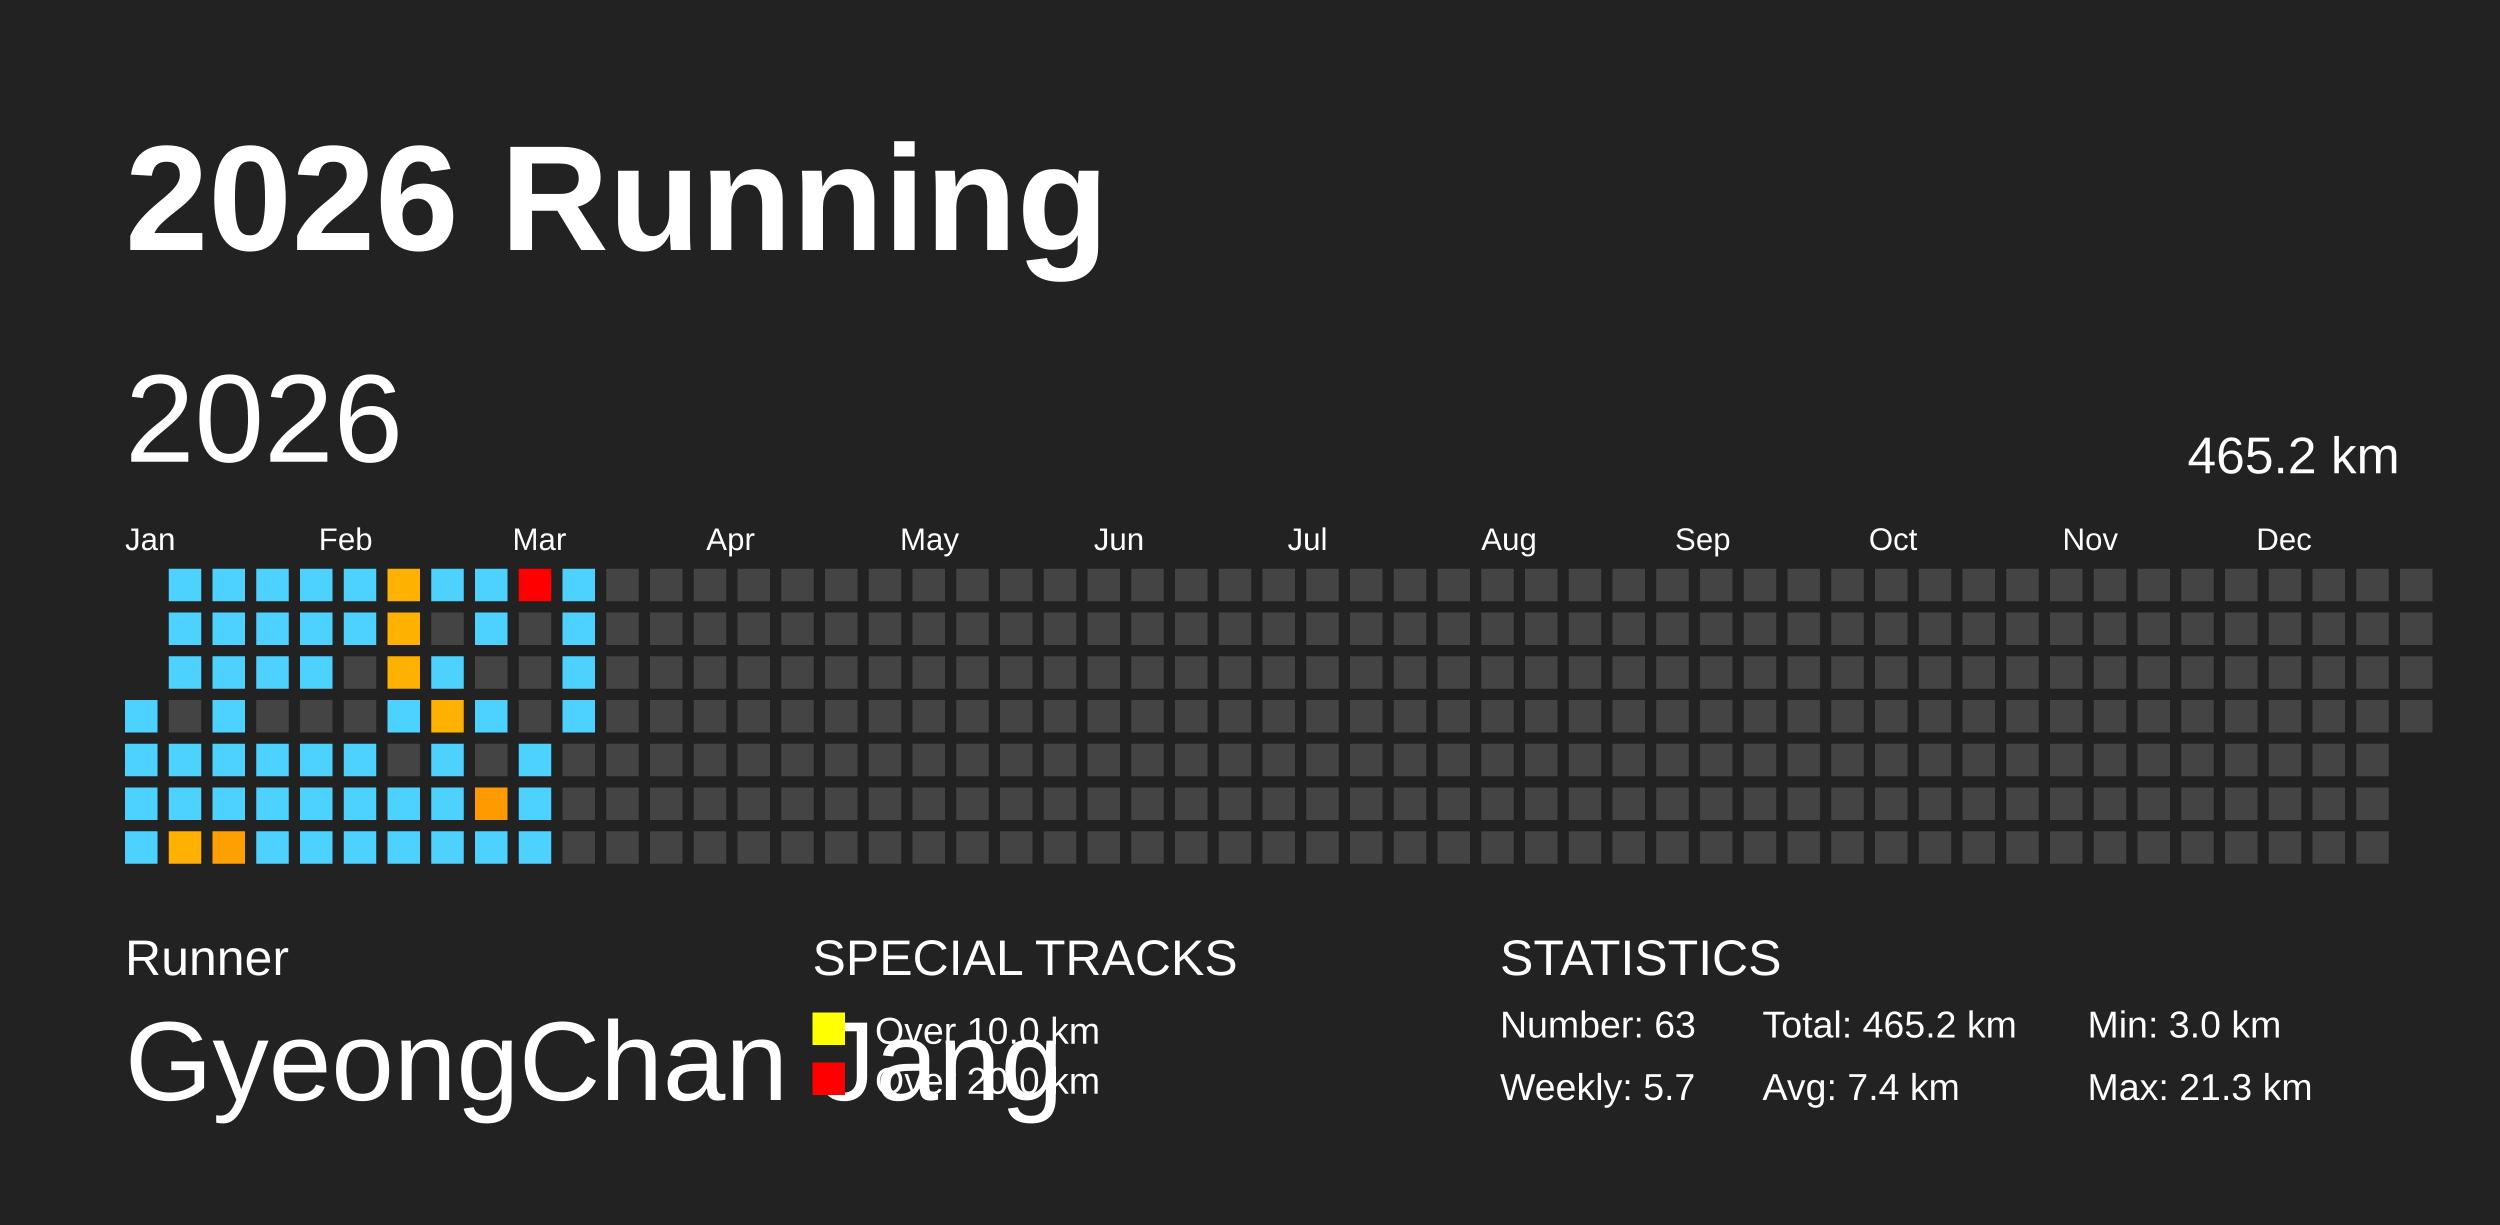
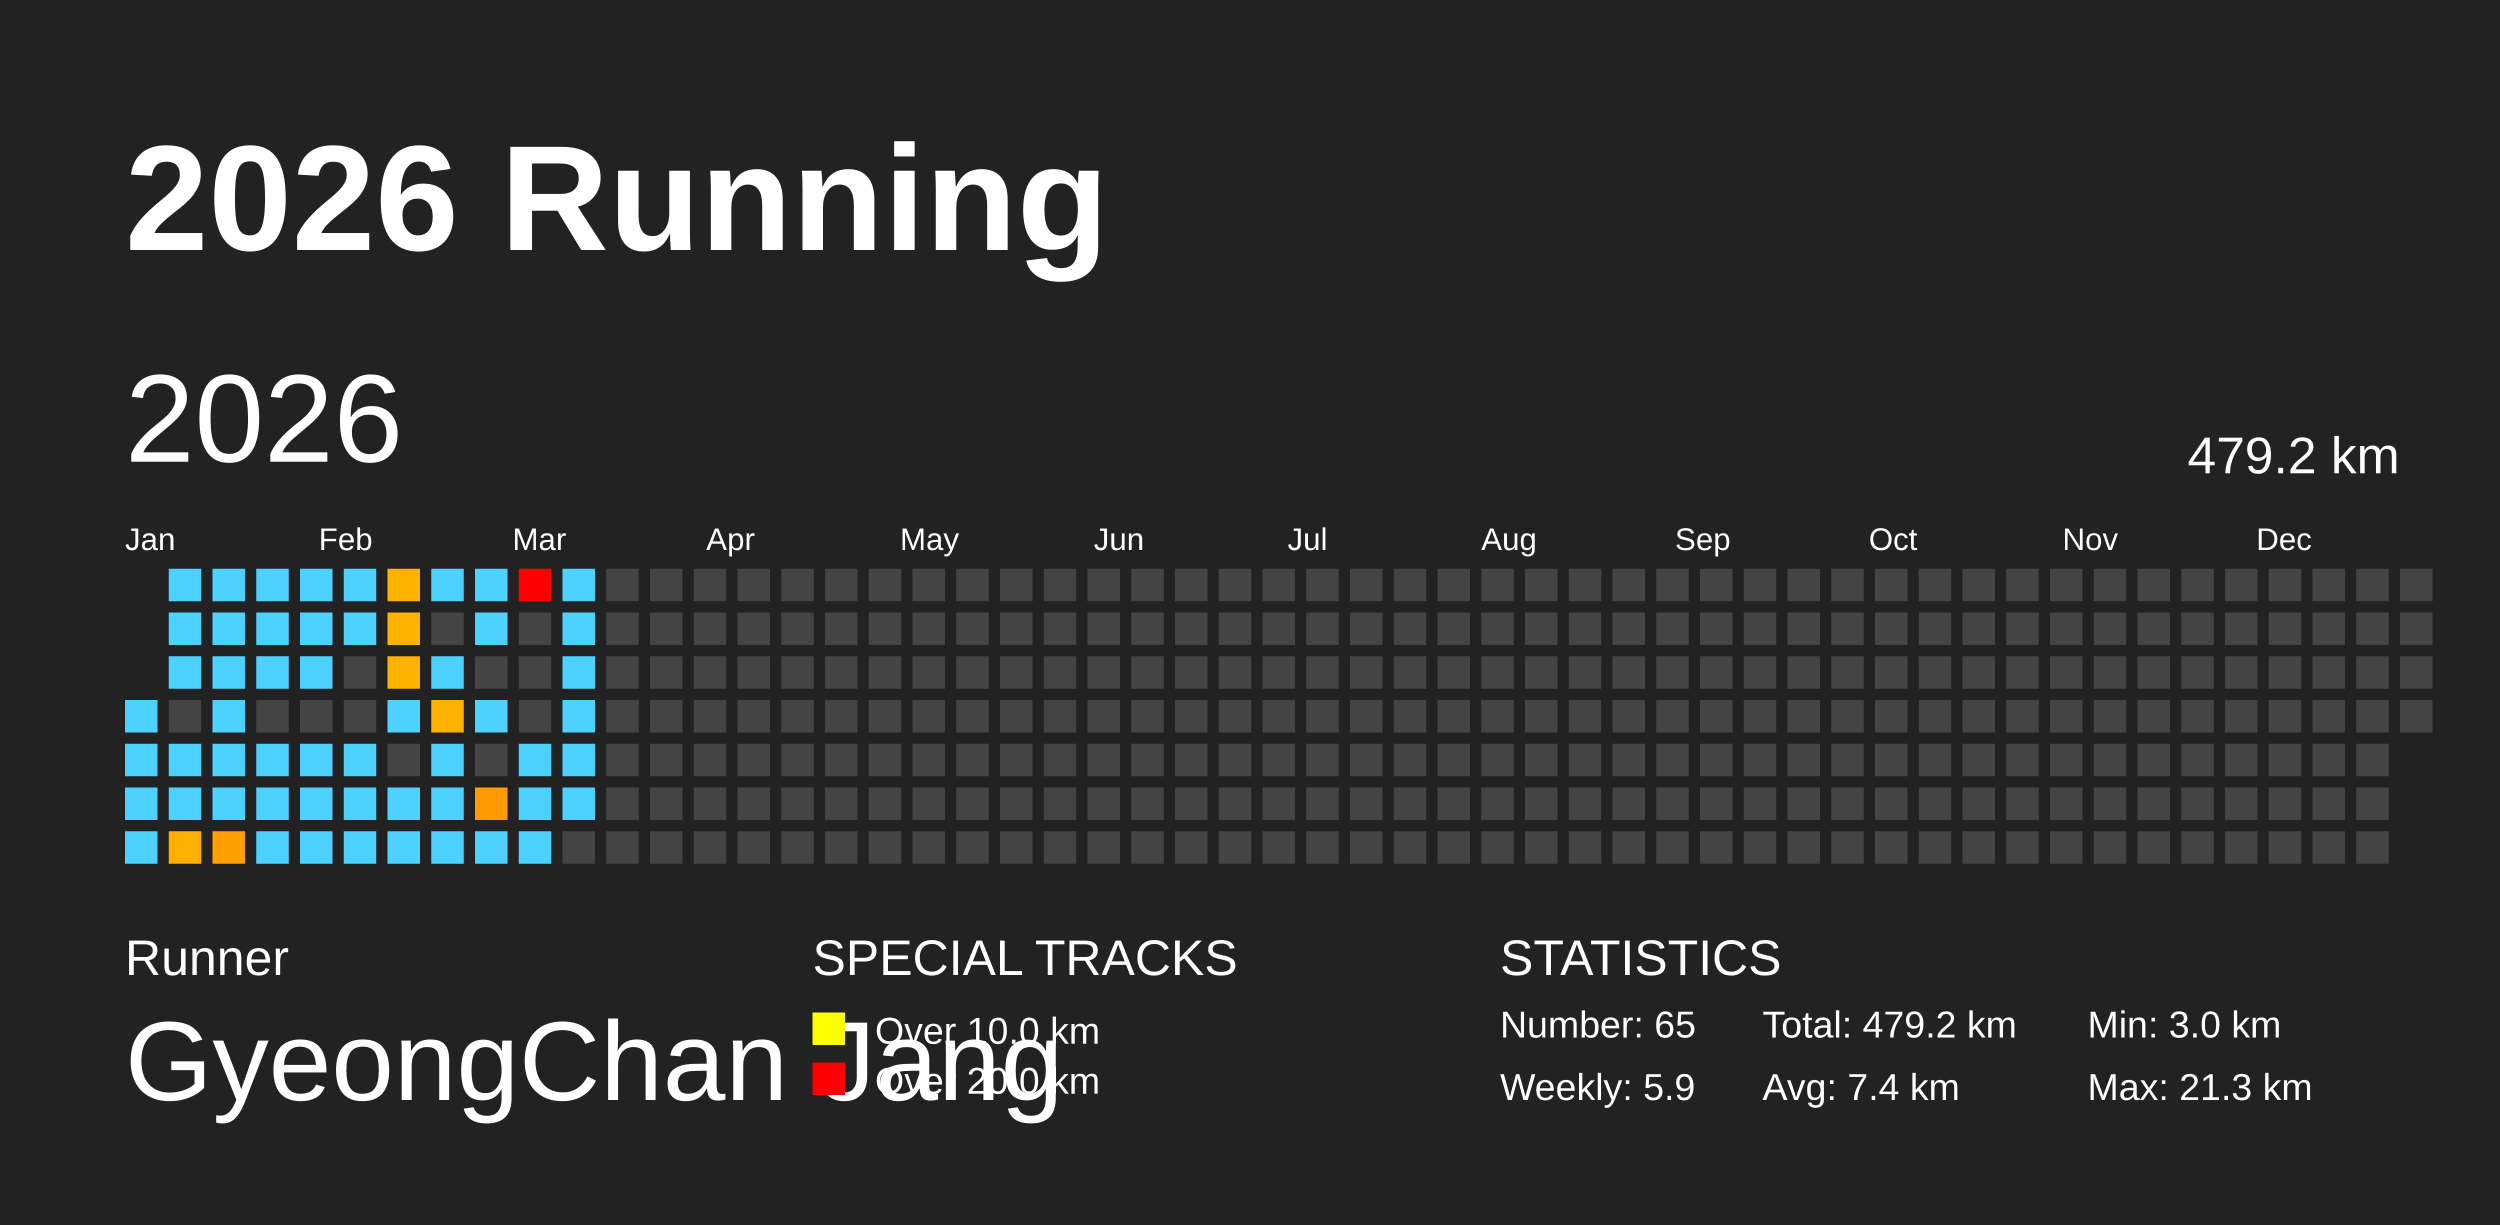
<svg xmlns="http://www.w3.org/2000/svg" baseProfile="full" height="98mm" version="1.1" viewBox="0,0,200,98" width="200mm">
  <defs />
  <rect fill="#222222" height="98" width="200" x="0" y="0" />
  <text fill="#FFFFFF" style="font-size:12px; font-family:Arial; font-weight:bold;" x="10" y="20">2026 Running</text>
  <text fill="#FFFFFF" style="font-size:4px; font-family:Arial" x="10" y="78">Runner</text>
  <text fill="#FFFFFF" style="font-size:9px; font-family:Arial" x="10" y="88">GyeongChan Jang</text>
  <text fill="#FFFFFF" style="font-size:4px; font-family:Arial" x="65" y="78">SPECIAL TRACKS</text>
  <rect fill="yellow" height="2.6" width="2.6" x="65" y="81" />
  <text fill="#FFFFFF" style="font-size:3px; font-family:Arial" x="70" y="83.5">Over 10.0 km</text>
  <rect fill="red" height="2.6" width="2.6" x="65" y="85" />
  <text fill="#FFFFFF" style="font-size:3px; font-family:Arial" x="70" y="87.5">Over 20.0 km</text>
  <text fill="#FFFFFF" style="font-size:4px; font-family:Arial" x="120" y="78">STATISTICS</text>
-   <text fill="#FFFFFF" style="font-size:3px; font-family:Arial" x="120" y="83">Number: 63</text>
-   <text fill="#FFFFFF" style="font-size:3px; font-family:Arial" x="120" y="88">Weekly: 5.7</text>
-   <text fill="#FFFFFF" style="font-size:3px; font-family:Arial" x="141" y="83">Total: 465.2 km</text>
+   <text fill="#FFFFFF" style="font-size:3px; font-family:Arial" x="120" y="83">Number: 65</text>
+   <text fill="#FFFFFF" style="font-size:3px; font-family:Arial" x="120" y="88">Weekly: 5.9</text>
+   <text fill="#FFFFFF" style="font-size:3px; font-family:Arial" x="141" y="83">Total: 479.2 km</text>
  <text fill="#FFFFFF" style="font-size:3px; font-family:Arial" x="141" y="88">Avg: 7.4 km</text>
  <text fill="#FFFFFF" style="font-size:3px; font-family:Arial" x="167" y="83">Min: 3.0 km</text>
  <text fill="#FFFFFF" style="font-size:3px; font-family:Arial" x="167" y="88">Max: 21.3 km</text>
  <text dominant-baseline="hanging" fill="#FFFFFF" style="font-size:10.0px; font-family:Arial;" x="10" y="30">2026</text>
-   <text dominant-baseline="hanging" fill="#FFFFFF" style="font-size:4.125px; font-family:Arial;" x="175" y="35">465.2 km</text>
+   <text dominant-baseline="hanging" fill="#FFFFFF" style="font-size:4.125px; font-family:Arial;" x="175" y="35">479.2 km</text>
  <text fill="#FFFFFF" style="font-size:2.5px; font-family:Arial" x="10.0" y="44">Jan</text>
  <text fill="#FFFFFF" style="font-size:2.5px; font-family:Arial" x="25.5" y="44">Feb</text>
  <text fill="#FFFFFF" style="font-size:2.5px; font-family:Arial" x="41.0" y="44">Mar</text>
  <text fill="#FFFFFF" style="font-size:2.5px; font-family:Arial" x="56.5" y="44">Apr</text>
  <text fill="#FFFFFF" style="font-size:2.5px; font-family:Arial" x="72.0" y="44">May</text>
  <text fill="#FFFFFF" style="font-size:2.5px; font-family:Arial" x="87.5" y="44">Jun</text>
  <text fill="#FFFFFF" style="font-size:2.5px; font-family:Arial" x="103.0" y="44">Jul</text>
  <text fill="#FFFFFF" style="font-size:2.5px; font-family:Arial" x="118.5" y="44">Aug</text>
  <text fill="#FFFFFF" style="font-size:2.5px; font-family:Arial" x="134.0" y="44">Sep</text>
  <text fill="#FFFFFF" style="font-size:2.5px; font-family:Arial" x="149.5" y="44">Oct</text>
  <text fill="#FFFFFF" style="font-size:2.5px; font-family:Arial" x="165.0" y="44">Nov</text>
  <text fill="#FFFFFF" style="font-size:2.5px; font-family:Arial" x="180.5" y="44">Dec</text>
  <rect fill="#4dd2ff" height="2.6" width="2.6" x="10.0" y="56.0" />
  <rect fill="#4dd2ff" height="2.6" width="2.6" x="10.0" y="59.5" />
  <rect fill="#4dd2ff" height="2.6" width="2.6" x="10.0" y="63.0" />
  <rect fill="#4dd2ff" height="2.6" width="2.6" x="10.0" y="66.5" />
  <rect fill="#4dd2ff" height="2.6" width="2.6" x="13.5" y="45.5" />
  <rect fill="#4dd2ff" height="2.6" width="2.6" x="13.5" y="49.0" />
  <rect fill="#4dd2ff" height="2.6" width="2.6" x="13.5" y="52.5" />
  <rect fill="#444444" height="2.6" width="2.6" x="13.5" y="56.0" />
  <rect fill="#4dd2ff" height="2.6" width="2.6" x="13.5" y="59.5" />
  <rect fill="#4dd2ff" height="2.6" width="2.6" x="13.5" y="63.0" />
  <rect fill="#ffb000" height="2.6" width="2.6" x="13.5" y="66.5" />
  <rect fill="#4dd2ff" height="2.6" width="2.6" x="17.0" y="45.5" />
  <rect fill="#4dd2ff" height="2.6" width="2.6" x="17.0" y="49.0" />
  <rect fill="#4dd2ff" height="2.6" width="2.6" x="17.0" y="52.5" />
  <rect fill="#4dd2ff" height="2.6" width="2.6" x="17.0" y="56.0" />
  <rect fill="#4dd2ff" height="2.6" width="2.6" x="17.0" y="59.5" />
  <rect fill="#4dd2ff" height="2.6" width="2.6" x="17.0" y="63.0" />
  <rect fill="#ffa000" height="2.6" width="2.6" x="17.0" y="66.5" />
  <rect fill="#4dd2ff" height="2.6" width="2.6" x="20.5" y="45.5" />
  <rect fill="#4dd2ff" height="2.6" width="2.6" x="20.5" y="49.0" />
  <rect fill="#4dd2ff" height="2.6" width="2.6" x="20.5" y="52.5" />
  <rect fill="#444444" height="2.6" width="2.6" x="20.5" y="56.0" />
  <rect fill="#4dd2ff" height="2.6" width="2.6" x="20.5" y="59.5" />
  <rect fill="#4dd2ff" height="2.6" width="2.6" x="20.5" y="63.0" />
  <rect fill="#4dd2ff" height="2.6" width="2.6" x="20.5" y="66.5" />
  <rect fill="#4dd2ff" height="2.6" width="2.6" x="24.0" y="45.5" />
  <rect fill="#4dd2ff" height="2.6" width="2.6" x="24.0" y="49.0" />
  <rect fill="#4dd2ff" height="2.6" width="2.6" x="24.0" y="52.5" />
  <rect fill="#444444" height="2.6" width="2.6" x="24.0" y="56.0" />
  <rect fill="#4dd2ff" height="2.6" width="2.6" x="24.0" y="59.5" />
  <rect fill="#4dd2ff" height="2.6" width="2.6" x="24.0" y="63.0" />
  <rect fill="#4dd2ff" height="2.6" width="2.6" x="24.0" y="66.5" />
  <rect fill="#4dd2ff" height="2.6" width="2.6" x="27.5" y="45.5" />
  <rect fill="#4dd2ff" height="2.6" width="2.6" x="27.5" y="49.0" />
  <rect fill="#444444" height="2.6" width="2.6" x="27.5" y="52.5" />
  <rect fill="#444444" height="2.6" width="2.6" x="27.5" y="56.0" />
  <rect fill="#4dd2ff" height="2.6" width="2.6" x="27.5" y="59.5" />
  <rect fill="#4dd2ff" height="2.6" width="2.6" x="27.5" y="63.0" />
  <rect fill="#4dd2ff" height="2.6" width="2.6" x="27.5" y="66.5" />
  <rect fill="#ffb100" height="2.6" width="2.6" x="31.0" y="45.5" />
  <rect fill="#ffb100" height="2.6" width="2.6" x="31.0" y="49.0" />
  <rect fill="#ffb100" height="2.6" width="2.6" x="31.0" y="52.5" />
  <rect fill="#4dd2ff" height="2.6" width="2.6" x="31.0" y="56.0" />
  <rect fill="#444444" height="2.6" width="2.6" x="31.0" y="59.5" />
  <rect fill="#4dd2ff" height="2.6" width="2.6" x="31.0" y="63.0" />
  <rect fill="#4dd2ff" height="2.6" width="2.6" x="31.0" y="66.5" />
  <rect fill="#4dd2ff" height="2.6" width="2.6" x="34.5" y="45.5" />
  <rect fill="#444444" height="2.6" width="2.6" x="34.5" y="49.0" />
  <rect fill="#4dd2ff" height="2.6" width="2.6" x="34.5" y="52.5" />
  <rect fill="#ffb100" height="2.6" width="2.6" x="34.5" y="56.0" />
  <rect fill="#4dd2ff" height="2.6" width="2.6" x="34.5" y="59.5" />
  <rect fill="#4dd2ff" height="2.6" width="2.6" x="34.5" y="63.0" />
  <rect fill="#4dd2ff" height="2.6" width="2.6" x="34.5" y="66.5" />
  <rect fill="#4dd2ff" height="2.6" width="2.6" x="38.0" y="45.5" />
  <rect fill="#4dd2ff" height="2.6" width="2.6" x="38.0" y="49.0" />
  <rect fill="#444444" height="2.6" width="2.6" x="38.0" y="52.5" />
  <rect fill="#4dd2ff" height="2.6" width="2.6" x="38.0" y="56.0" />
  <rect fill="#444444" height="2.6" width="2.6" x="38.0" y="59.5" />
  <rect fill="#ff9b00" height="2.6" width="2.6" x="38.0" y="63.0" />
  <rect fill="#4dd2ff" height="2.6" width="2.6" x="38.0" y="66.5" />
  <rect fill="red" height="2.6" width="2.6" x="41.5" y="45.5" />
  <rect fill="#444444" height="2.6" width="2.6" x="41.5" y="49.0" />
  <rect fill="#444444" height="2.6" width="2.6" x="41.5" y="52.5" />
  <rect fill="#444444" height="2.6" width="2.6" x="41.5" y="56.0" />
  <rect fill="#4dd2ff" height="2.6" width="2.6" x="41.5" y="59.5" />
  <rect fill="#4dd2ff" height="2.6" width="2.6" x="41.5" y="63.0" />
  <rect fill="#4dd2ff" height="2.6" width="2.6" x="41.5" y="66.5" />
  <rect fill="#4dd2ff" height="2.6" width="2.6" x="45.0" y="45.5" />
  <rect fill="#4dd2ff" height="2.6" width="2.6" x="45.0" y="49.0" />
  <rect fill="#4dd2ff" height="2.6" width="2.6" x="45.0" y="52.5" />
  <rect fill="#4dd2ff" height="2.6" width="2.6" x="45.0" y="56.0" />
-   <rect fill="#444444" height="2.6" width="2.6" x="45.0" y="59.5" />
-   <rect fill="#444444" height="2.6" width="2.6" x="45.0" y="63.0" />
+   <rect fill="#4dd2ff" height="2.6" width="2.6" x="45.0" y="59.5" />
+   <rect fill="#4dd2ff" height="2.6" width="2.6" x="45.0" y="63.0" />
  <rect fill="#444444" height="2.6" width="2.6" x="45.0" y="66.5" />
  <rect fill="#444444" height="2.6" width="2.6" x="48.5" y="45.5" />
  <rect fill="#444444" height="2.6" width="2.6" x="48.5" y="49.0" />
  <rect fill="#444444" height="2.6" width="2.6" x="48.5" y="52.5" />
  <rect fill="#444444" height="2.6" width="2.6" x="48.5" y="56.0" />
  <rect fill="#444444" height="2.6" width="2.6" x="48.5" y="59.5" />
  <rect fill="#444444" height="2.6" width="2.6" x="48.5" y="63.0" />
  <rect fill="#444444" height="2.6" width="2.6" x="48.5" y="66.5" />
  <rect fill="#444444" height="2.6" width="2.6" x="52.0" y="45.5" />
  <rect fill="#444444" height="2.6" width="2.6" x="52.0" y="49.0" />
  <rect fill="#444444" height="2.6" width="2.6" x="52.0" y="52.5" />
  <rect fill="#444444" height="2.6" width="2.6" x="52.0" y="56.0" />
  <rect fill="#444444" height="2.6" width="2.6" x="52.0" y="59.5" />
  <rect fill="#444444" height="2.6" width="2.6" x="52.0" y="63.0" />
  <rect fill="#444444" height="2.6" width="2.6" x="52.0" y="66.5" />
  <rect fill="#444444" height="2.6" width="2.6" x="55.5" y="45.5" />
  <rect fill="#444444" height="2.6" width="2.6" x="55.5" y="49.0" />
  <rect fill="#444444" height="2.6" width="2.6" x="55.5" y="52.5" />
  <rect fill="#444444" height="2.6" width="2.6" x="55.5" y="56.0" />
  <rect fill="#444444" height="2.6" width="2.6" x="55.5" y="59.5" />
  <rect fill="#444444" height="2.6" width="2.6" x="55.5" y="63.0" />
  <rect fill="#444444" height="2.6" width="2.6" x="55.5" y="66.5" />
  <rect fill="#444444" height="2.6" width="2.6" x="59.0" y="45.5" />
  <rect fill="#444444" height="2.6" width="2.6" x="59.0" y="49.0" />
  <rect fill="#444444" height="2.6" width="2.6" x="59.0" y="52.5" />
  <rect fill="#444444" height="2.6" width="2.6" x="59.0" y="56.0" />
  <rect fill="#444444" height="2.6" width="2.6" x="59.0" y="59.5" />
  <rect fill="#444444" height="2.6" width="2.6" x="59.0" y="63.0" />
  <rect fill="#444444" height="2.6" width="2.6" x="59.0" y="66.5" />
  <rect fill="#444444" height="2.6" width="2.6" x="62.5" y="45.5" />
  <rect fill="#444444" height="2.6" width="2.6" x="62.5" y="49.0" />
  <rect fill="#444444" height="2.6" width="2.6" x="62.5" y="52.5" />
  <rect fill="#444444" height="2.6" width="2.6" x="62.5" y="56.0" />
  <rect fill="#444444" height="2.6" width="2.6" x="62.5" y="59.5" />
  <rect fill="#444444" height="2.6" width="2.6" x="62.5" y="63.0" />
  <rect fill="#444444" height="2.6" width="2.6" x="62.5" y="66.5" />
  <rect fill="#444444" height="2.6" width="2.6" x="66.0" y="45.5" />
  <rect fill="#444444" height="2.6" width="2.6" x="66.0" y="49.0" />
  <rect fill="#444444" height="2.6" width="2.6" x="66.0" y="52.5" />
  <rect fill="#444444" height="2.6" width="2.6" x="66.0" y="56.0" />
  <rect fill="#444444" height="2.6" width="2.6" x="66.0" y="59.5" />
  <rect fill="#444444" height="2.6" width="2.6" x="66.0" y="63.0" />
  <rect fill="#444444" height="2.6" width="2.6" x="66.0" y="66.5" />
  <rect fill="#444444" height="2.6" width="2.6" x="69.5" y="45.5" />
  <rect fill="#444444" height="2.6" width="2.6" x="69.5" y="49.0" />
  <rect fill="#444444" height="2.6" width="2.6" x="69.5" y="52.5" />
  <rect fill="#444444" height="2.6" width="2.6" x="69.5" y="56.0" />
  <rect fill="#444444" height="2.6" width="2.6" x="69.5" y="59.5" />
  <rect fill="#444444" height="2.6" width="2.6" x="69.5" y="63.0" />
  <rect fill="#444444" height="2.6" width="2.6" x="69.5" y="66.5" />
  <rect fill="#444444" height="2.6" width="2.6" x="73.0" y="45.5" />
  <rect fill="#444444" height="2.6" width="2.6" x="73.0" y="49.0" />
  <rect fill="#444444" height="2.6" width="2.6" x="73.0" y="52.5" />
  <rect fill="#444444" height="2.6" width="2.6" x="73.0" y="56.0" />
  <rect fill="#444444" height="2.6" width="2.6" x="73.0" y="59.5" />
  <rect fill="#444444" height="2.6" width="2.6" x="73.0" y="63.0" />
  <rect fill="#444444" height="2.6" width="2.6" x="73.0" y="66.5" />
  <rect fill="#444444" height="2.6" width="2.6" x="76.5" y="45.5" />
  <rect fill="#444444" height="2.6" width="2.6" x="76.5" y="49.0" />
  <rect fill="#444444" height="2.6" width="2.6" x="76.5" y="52.5" />
  <rect fill="#444444" height="2.6" width="2.6" x="76.5" y="56.0" />
  <rect fill="#444444" height="2.6" width="2.6" x="76.5" y="59.5" />
  <rect fill="#444444" height="2.6" width="2.6" x="76.5" y="63.0" />
  <rect fill="#444444" height="2.6" width="2.6" x="76.5" y="66.5" />
  <rect fill="#444444" height="2.6" width="2.6" x="80.0" y="45.5" />
  <rect fill="#444444" height="2.6" width="2.6" x="80.0" y="49.0" />
  <rect fill="#444444" height="2.6" width="2.6" x="80.0" y="52.5" />
  <rect fill="#444444" height="2.6" width="2.6" x="80.0" y="56.0" />
  <rect fill="#444444" height="2.6" width="2.6" x="80.0" y="59.5" />
  <rect fill="#444444" height="2.6" width="2.6" x="80.0" y="63.0" />
  <rect fill="#444444" height="2.6" width="2.6" x="80.0" y="66.5" />
  <rect fill="#444444" height="2.6" width="2.6" x="83.5" y="45.5" />
  <rect fill="#444444" height="2.6" width="2.6" x="83.5" y="49.0" />
  <rect fill="#444444" height="2.6" width="2.6" x="83.5" y="52.5" />
  <rect fill="#444444" height="2.6" width="2.6" x="83.5" y="56.0" />
  <rect fill="#444444" height="2.6" width="2.6" x="83.5" y="59.5" />
  <rect fill="#444444" height="2.6" width="2.6" x="83.5" y="63.0" />
  <rect fill="#444444" height="2.6" width="2.6" x="83.5" y="66.5" />
  <rect fill="#444444" height="2.6" width="2.6" x="87.0" y="45.5" />
  <rect fill="#444444" height="2.6" width="2.6" x="87.0" y="49.0" />
  <rect fill="#444444" height="2.6" width="2.6" x="87.0" y="52.5" />
  <rect fill="#444444" height="2.6" width="2.6" x="87.0" y="56.0" />
  <rect fill="#444444" height="2.6" width="2.6" x="87.0" y="59.5" />
  <rect fill="#444444" height="2.6" width="2.6" x="87.0" y="63.0" />
  <rect fill="#444444" height="2.6" width="2.6" x="87.0" y="66.5" />
  <rect fill="#444444" height="2.6" width="2.6" x="90.5" y="45.5" />
  <rect fill="#444444" height="2.6" width="2.6" x="90.5" y="49.0" />
  <rect fill="#444444" height="2.6" width="2.6" x="90.5" y="52.5" />
  <rect fill="#444444" height="2.6" width="2.6" x="90.5" y="56.0" />
  <rect fill="#444444" height="2.6" width="2.6" x="90.5" y="59.5" />
  <rect fill="#444444" height="2.6" width="2.6" x="90.5" y="63.0" />
  <rect fill="#444444" height="2.6" width="2.6" x="90.5" y="66.5" />
  <rect fill="#444444" height="2.6" width="2.6" x="94.0" y="45.5" />
  <rect fill="#444444" height="2.6" width="2.6" x="94.0" y="49.0" />
  <rect fill="#444444" height="2.6" width="2.6" x="94.0" y="52.5" />
  <rect fill="#444444" height="2.6" width="2.6" x="94.0" y="56.0" />
  <rect fill="#444444" height="2.6" width="2.6" x="94.0" y="59.5" />
  <rect fill="#444444" height="2.6" width="2.6" x="94.0" y="63.0" />
  <rect fill="#444444" height="2.6" width="2.6" x="94.0" y="66.5" />
  <rect fill="#444444" height="2.6" width="2.6" x="97.5" y="45.5" />
  <rect fill="#444444" height="2.6" width="2.6" x="97.5" y="49.0" />
  <rect fill="#444444" height="2.6" width="2.6" x="97.5" y="52.5" />
  <rect fill="#444444" height="2.6" width="2.6" x="97.5" y="56.0" />
  <rect fill="#444444" height="2.6" width="2.6" x="97.5" y="59.5" />
  <rect fill="#444444" height="2.6" width="2.6" x="97.5" y="63.0" />
  <rect fill="#444444" height="2.6" width="2.6" x="97.5" y="66.5" />
  <rect fill="#444444" height="2.6" width="2.6" x="101.0" y="45.5" />
  <rect fill="#444444" height="2.6" width="2.6" x="101.0" y="49.0" />
  <rect fill="#444444" height="2.6" width="2.6" x="101.0" y="52.5" />
  <rect fill="#444444" height="2.6" width="2.6" x="101.0" y="56.0" />
  <rect fill="#444444" height="2.6" width="2.6" x="101.0" y="59.5" />
  <rect fill="#444444" height="2.6" width="2.6" x="101.0" y="63.0" />
  <rect fill="#444444" height="2.6" width="2.6" x="101.0" y="66.5" />
  <rect fill="#444444" height="2.6" width="2.6" x="104.5" y="45.5" />
  <rect fill="#444444" height="2.6" width="2.6" x="104.5" y="49.0" />
  <rect fill="#444444" height="2.6" width="2.6" x="104.5" y="52.5" />
  <rect fill="#444444" height="2.6" width="2.6" x="104.5" y="56.0" />
  <rect fill="#444444" height="2.6" width="2.6" x="104.5" y="59.5" />
  <rect fill="#444444" height="2.6" width="2.6" x="104.5" y="63.0" />
  <rect fill="#444444" height="2.6" width="2.6" x="104.5" y="66.5" />
  <rect fill="#444444" height="2.6" width="2.6" x="108.0" y="45.5" />
  <rect fill="#444444" height="2.6" width="2.6" x="108.0" y="49.0" />
  <rect fill="#444444" height="2.6" width="2.6" x="108.0" y="52.5" />
  <rect fill="#444444" height="2.6" width="2.6" x="108.0" y="56.0" />
  <rect fill="#444444" height="2.6" width="2.6" x="108.0" y="59.5" />
  <rect fill="#444444" height="2.6" width="2.6" x="108.0" y="63.0" />
  <rect fill="#444444" height="2.6" width="2.6" x="108.0" y="66.5" />
  <rect fill="#444444" height="2.6" width="2.6" x="111.5" y="45.5" />
  <rect fill="#444444" height="2.6" width="2.6" x="111.5" y="49.0" />
  <rect fill="#444444" height="2.6" width="2.6" x="111.5" y="52.5" />
  <rect fill="#444444" height="2.6" width="2.6" x="111.5" y="56.0" />
  <rect fill="#444444" height="2.6" width="2.6" x="111.5" y="59.5" />
  <rect fill="#444444" height="2.6" width="2.6" x="111.5" y="63.0" />
  <rect fill="#444444" height="2.6" width="2.6" x="111.5" y="66.5" />
  <rect fill="#444444" height="2.6" width="2.6" x="115.0" y="45.5" />
  <rect fill="#444444" height="2.6" width="2.6" x="115.0" y="49.0" />
  <rect fill="#444444" height="2.6" width="2.6" x="115.0" y="52.5" />
  <rect fill="#444444" height="2.6" width="2.6" x="115.0" y="56.0" />
  <rect fill="#444444" height="2.6" width="2.6" x="115.0" y="59.5" />
  <rect fill="#444444" height="2.6" width="2.6" x="115.0" y="63.0" />
  <rect fill="#444444" height="2.6" width="2.6" x="115.0" y="66.5" />
  <rect fill="#444444" height="2.6" width="2.6" x="118.5" y="45.5" />
  <rect fill="#444444" height="2.6" width="2.6" x="118.5" y="49.0" />
  <rect fill="#444444" height="2.6" width="2.6" x="118.5" y="52.5" />
  <rect fill="#444444" height="2.6" width="2.6" x="118.5" y="56.0" />
  <rect fill="#444444" height="2.6" width="2.6" x="118.5" y="59.5" />
  <rect fill="#444444" height="2.6" width="2.6" x="118.5" y="63.0" />
  <rect fill="#444444" height="2.6" width="2.6" x="118.5" y="66.5" />
  <rect fill="#444444" height="2.6" width="2.6" x="122.0" y="45.5" />
  <rect fill="#444444" height="2.6" width="2.6" x="122.0" y="49.0" />
  <rect fill="#444444" height="2.6" width="2.6" x="122.0" y="52.5" />
  <rect fill="#444444" height="2.6" width="2.6" x="122.0" y="56.0" />
  <rect fill="#444444" height="2.6" width="2.6" x="122.0" y="59.5" />
  <rect fill="#444444" height="2.6" width="2.6" x="122.0" y="63.0" />
  <rect fill="#444444" height="2.6" width="2.6" x="122.0" y="66.5" />
  <rect fill="#444444" height="2.6" width="2.6" x="125.5" y="45.5" />
  <rect fill="#444444" height="2.6" width="2.6" x="125.5" y="49.0" />
  <rect fill="#444444" height="2.6" width="2.6" x="125.5" y="52.5" />
  <rect fill="#444444" height="2.6" width="2.6" x="125.5" y="56.0" />
  <rect fill="#444444" height="2.6" width="2.6" x="125.5" y="59.5" />
  <rect fill="#444444" height="2.6" width="2.6" x="125.5" y="63.0" />
  <rect fill="#444444" height="2.6" width="2.6" x="125.5" y="66.5" />
  <rect fill="#444444" height="2.6" width="2.6" x="129.0" y="45.5" />
  <rect fill="#444444" height="2.6" width="2.6" x="129.0" y="49.0" />
  <rect fill="#444444" height="2.6" width="2.6" x="129.0" y="52.5" />
  <rect fill="#444444" height="2.6" width="2.6" x="129.0" y="56.0" />
  <rect fill="#444444" height="2.6" width="2.6" x="129.0" y="59.5" />
  <rect fill="#444444" height="2.6" width="2.6" x="129.0" y="63.0" />
  <rect fill="#444444" height="2.6" width="2.6" x="129.0" y="66.5" />
  <rect fill="#444444" height="2.6" width="2.6" x="132.5" y="45.5" />
  <rect fill="#444444" height="2.6" width="2.6" x="132.5" y="49.0" />
  <rect fill="#444444" height="2.6" width="2.6" x="132.5" y="52.5" />
  <rect fill="#444444" height="2.6" width="2.6" x="132.5" y="56.0" />
  <rect fill="#444444" height="2.6" width="2.6" x="132.5" y="59.5" />
  <rect fill="#444444" height="2.6" width="2.6" x="132.5" y="63.0" />
  <rect fill="#444444" height="2.6" width="2.6" x="132.5" y="66.5" />
  <rect fill="#444444" height="2.6" width="2.6" x="136.0" y="45.5" />
  <rect fill="#444444" height="2.6" width="2.6" x="136.0" y="49.0" />
  <rect fill="#444444" height="2.6" width="2.6" x="136.0" y="52.5" />
  <rect fill="#444444" height="2.6" width="2.6" x="136.0" y="56.0" />
  <rect fill="#444444" height="2.6" width="2.6" x="136.0" y="59.5" />
  <rect fill="#444444" height="2.6" width="2.6" x="136.0" y="63.0" />
  <rect fill="#444444" height="2.6" width="2.6" x="136.0" y="66.5" />
  <rect fill="#444444" height="2.6" width="2.6" x="139.5" y="45.5" />
  <rect fill="#444444" height="2.6" width="2.6" x="139.5" y="49.0" />
  <rect fill="#444444" height="2.6" width="2.6" x="139.5" y="52.5" />
  <rect fill="#444444" height="2.6" width="2.6" x="139.5" y="56.0" />
  <rect fill="#444444" height="2.6" width="2.6" x="139.5" y="59.5" />
  <rect fill="#444444" height="2.6" width="2.6" x="139.5" y="63.0" />
  <rect fill="#444444" height="2.6" width="2.6" x="139.5" y="66.5" />
  <rect fill="#444444" height="2.6" width="2.6" x="143.0" y="45.5" />
  <rect fill="#444444" height="2.6" width="2.6" x="143.0" y="49.0" />
  <rect fill="#444444" height="2.6" width="2.6" x="143.0" y="52.5" />
  <rect fill="#444444" height="2.6" width="2.6" x="143.0" y="56.0" />
  <rect fill="#444444" height="2.6" width="2.6" x="143.0" y="59.5" />
  <rect fill="#444444" height="2.6" width="2.6" x="143.0" y="63.0" />
  <rect fill="#444444" height="2.6" width="2.6" x="143.0" y="66.5" />
  <rect fill="#444444" height="2.6" width="2.6" x="146.5" y="45.5" />
  <rect fill="#444444" height="2.6" width="2.6" x="146.5" y="49.0" />
  <rect fill="#444444" height="2.6" width="2.6" x="146.5" y="52.5" />
  <rect fill="#444444" height="2.6" width="2.6" x="146.5" y="56.0" />
  <rect fill="#444444" height="2.6" width="2.6" x="146.5" y="59.5" />
  <rect fill="#444444" height="2.6" width="2.6" x="146.5" y="63.0" />
  <rect fill="#444444" height="2.6" width="2.6" x="146.5" y="66.5" />
  <rect fill="#444444" height="2.6" width="2.6" x="150.0" y="45.5" />
  <rect fill="#444444" height="2.6" width="2.6" x="150.0" y="49.0" />
  <rect fill="#444444" height="2.6" width="2.6" x="150.0" y="52.5" />
  <rect fill="#444444" height="2.6" width="2.6" x="150.0" y="56.0" />
  <rect fill="#444444" height="2.6" width="2.6" x="150.0" y="59.5" />
  <rect fill="#444444" height="2.6" width="2.6" x="150.0" y="63.0" />
  <rect fill="#444444" height="2.6" width="2.6" x="150.0" y="66.5" />
  <rect fill="#444444" height="2.6" width="2.6" x="153.5" y="45.5" />
  <rect fill="#444444" height="2.6" width="2.6" x="153.5" y="49.0" />
  <rect fill="#444444" height="2.6" width="2.6" x="153.5" y="52.5" />
  <rect fill="#444444" height="2.6" width="2.6" x="153.5" y="56.0" />
  <rect fill="#444444" height="2.6" width="2.6" x="153.5" y="59.5" />
  <rect fill="#444444" height="2.6" width="2.6" x="153.5" y="63.0" />
  <rect fill="#444444" height="2.6" width="2.6" x="153.5" y="66.5" />
  <rect fill="#444444" height="2.6" width="2.6" x="157.0" y="45.5" />
  <rect fill="#444444" height="2.6" width="2.6" x="157.0" y="49.0" />
  <rect fill="#444444" height="2.6" width="2.6" x="157.0" y="52.5" />
  <rect fill="#444444" height="2.6" width="2.6" x="157.0" y="56.0" />
  <rect fill="#444444" height="2.6" width="2.6" x="157.0" y="59.5" />
  <rect fill="#444444" height="2.6" width="2.6" x="157.0" y="63.0" />
  <rect fill="#444444" height="2.6" width="2.6" x="157.0" y="66.5" />
  <rect fill="#444444" height="2.6" width="2.6" x="160.5" y="45.5" />
  <rect fill="#444444" height="2.6" width="2.6" x="160.5" y="49.0" />
  <rect fill="#444444" height="2.6" width="2.6" x="160.5" y="52.5" />
  <rect fill="#444444" height="2.6" width="2.6" x="160.5" y="56.0" />
  <rect fill="#444444" height="2.6" width="2.6" x="160.5" y="59.5" />
  <rect fill="#444444" height="2.6" width="2.6" x="160.5" y="63.0" />
  <rect fill="#444444" height="2.6" width="2.6" x="160.5" y="66.5" />
  <rect fill="#444444" height="2.6" width="2.6" x="164.0" y="45.5" />
  <rect fill="#444444" height="2.6" width="2.6" x="164.0" y="49.0" />
  <rect fill="#444444" height="2.6" width="2.6" x="164.0" y="52.5" />
  <rect fill="#444444" height="2.6" width="2.6" x="164.0" y="56.0" />
  <rect fill="#444444" height="2.6" width="2.6" x="164.0" y="59.5" />
  <rect fill="#444444" height="2.6" width="2.6" x="164.0" y="63.0" />
  <rect fill="#444444" height="2.6" width="2.6" x="164.0" y="66.5" />
  <rect fill="#444444" height="2.6" width="2.6" x="167.5" y="45.5" />
  <rect fill="#444444" height="2.6" width="2.6" x="167.5" y="49.0" />
  <rect fill="#444444" height="2.6" width="2.6" x="167.5" y="52.5" />
  <rect fill="#444444" height="2.6" width="2.6" x="167.5" y="56.0" />
  <rect fill="#444444" height="2.6" width="2.6" x="167.5" y="59.5" />
  <rect fill="#444444" height="2.6" width="2.6" x="167.5" y="63.0" />
  <rect fill="#444444" height="2.6" width="2.6" x="167.5" y="66.5" />
  <rect fill="#444444" height="2.6" width="2.6" x="171.0" y="45.5" />
  <rect fill="#444444" height="2.6" width="2.6" x="171.0" y="49.0" />
  <rect fill="#444444" height="2.6" width="2.6" x="171.0" y="52.5" />
  <rect fill="#444444" height="2.6" width="2.6" x="171.0" y="56.0" />
  <rect fill="#444444" height="2.6" width="2.6" x="171.0" y="59.5" />
  <rect fill="#444444" height="2.6" width="2.6" x="171.0" y="63.0" />
  <rect fill="#444444" height="2.6" width="2.6" x="171.0" y="66.5" />
  <rect fill="#444444" height="2.6" width="2.6" x="174.5" y="45.5" />
  <rect fill="#444444" height="2.6" width="2.6" x="174.5" y="49.0" />
  <rect fill="#444444" height="2.6" width="2.6" x="174.5" y="52.5" />
  <rect fill="#444444" height="2.6" width="2.6" x="174.5" y="56.0" />
  <rect fill="#444444" height="2.6" width="2.6" x="174.5" y="59.5" />
  <rect fill="#444444" height="2.6" width="2.6" x="174.5" y="63.0" />
  <rect fill="#444444" height="2.6" width="2.6" x="174.5" y="66.5" />
  <rect fill="#444444" height="2.6" width="2.6" x="178.0" y="45.5" />
  <rect fill="#444444" height="2.6" width="2.6" x="178.0" y="49.0" />
  <rect fill="#444444" height="2.6" width="2.6" x="178.0" y="52.5" />
  <rect fill="#444444" height="2.6" width="2.6" x="178.0" y="56.0" />
  <rect fill="#444444" height="2.6" width="2.6" x="178.0" y="59.5" />
  <rect fill="#444444" height="2.6" width="2.6" x="178.0" y="63.0" />
  <rect fill="#444444" height="2.6" width="2.6" x="178.0" y="66.5" />
  <rect fill="#444444" height="2.6" width="2.6" x="181.5" y="45.5" />
  <rect fill="#444444" height="2.6" width="2.6" x="181.5" y="49.0" />
  <rect fill="#444444" height="2.6" width="2.6" x="181.5" y="52.5" />
  <rect fill="#444444" height="2.6" width="2.6" x="181.5" y="56.0" />
  <rect fill="#444444" height="2.6" width="2.6" x="181.5" y="59.5" />
  <rect fill="#444444" height="2.6" width="2.6" x="181.5" y="63.0" />
  <rect fill="#444444" height="2.6" width="2.6" x="181.5" y="66.5" />
  <rect fill="#444444" height="2.6" width="2.6" x="185.0" y="45.5" />
  <rect fill="#444444" height="2.6" width="2.6" x="185.0" y="49.0" />
  <rect fill="#444444" height="2.6" width="2.6" x="185.0" y="52.5" />
  <rect fill="#444444" height="2.6" width="2.6" x="185.0" y="56.0" />
  <rect fill="#444444" height="2.6" width="2.6" x="185.0" y="59.5" />
  <rect fill="#444444" height="2.6" width="2.6" x="185.0" y="63.0" />
  <rect fill="#444444" height="2.6" width="2.6" x="185.0" y="66.5" />
  <rect fill="#444444" height="2.6" width="2.6" x="188.5" y="45.5" />
  <rect fill="#444444" height="2.6" width="2.6" x="188.5" y="49.0" />
  <rect fill="#444444" height="2.6" width="2.6" x="188.5" y="52.5" />
  <rect fill="#444444" height="2.6" width="2.6" x="188.5" y="56.0" />
  <rect fill="#444444" height="2.6" width="2.6" x="188.5" y="59.5" />
  <rect fill="#444444" height="2.6" width="2.6" x="188.5" y="63.0" />
  <rect fill="#444444" height="2.6" width="2.6" x="188.5" y="66.5" />
  <rect fill="#444444" height="2.6" width="2.6" x="192.0" y="45.5" />
  <rect fill="#444444" height="2.6" width="2.6" x="192.0" y="49.0" />
  <rect fill="#444444" height="2.6" width="2.6" x="192.0" y="52.5" />
  <rect fill="#444444" height="2.6" width="2.6" x="192.0" y="56.0" />
</svg>
